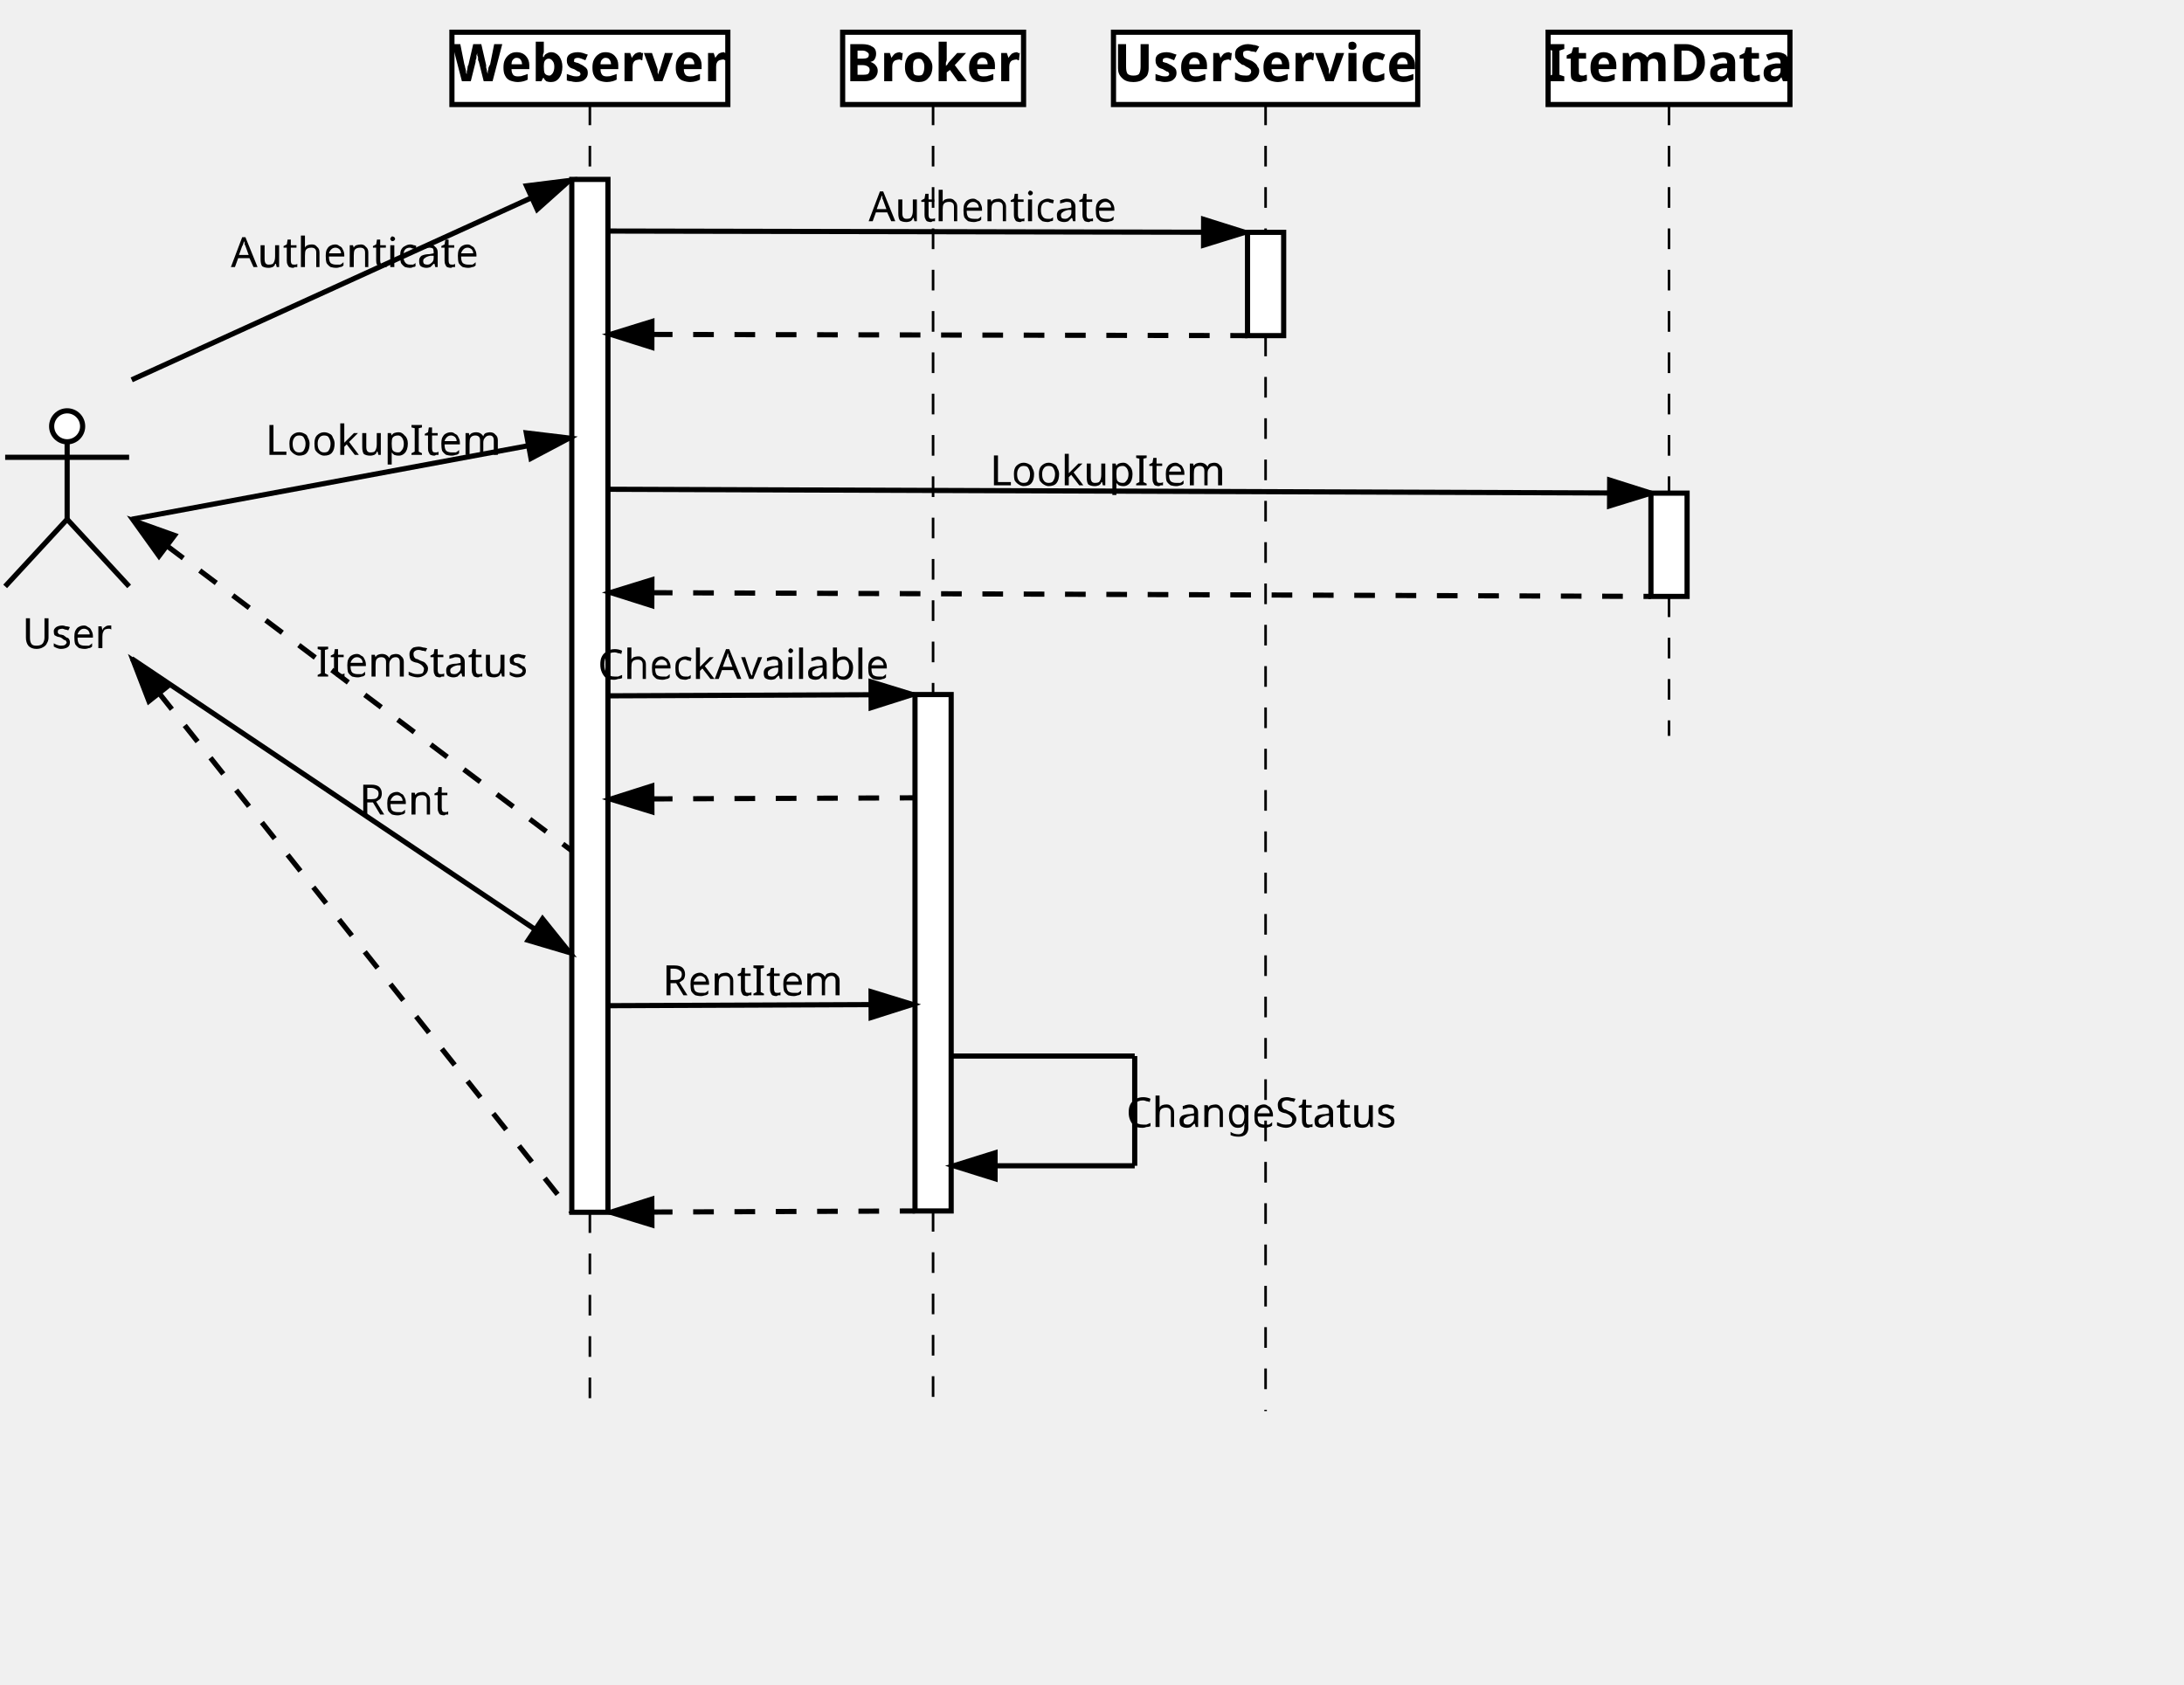
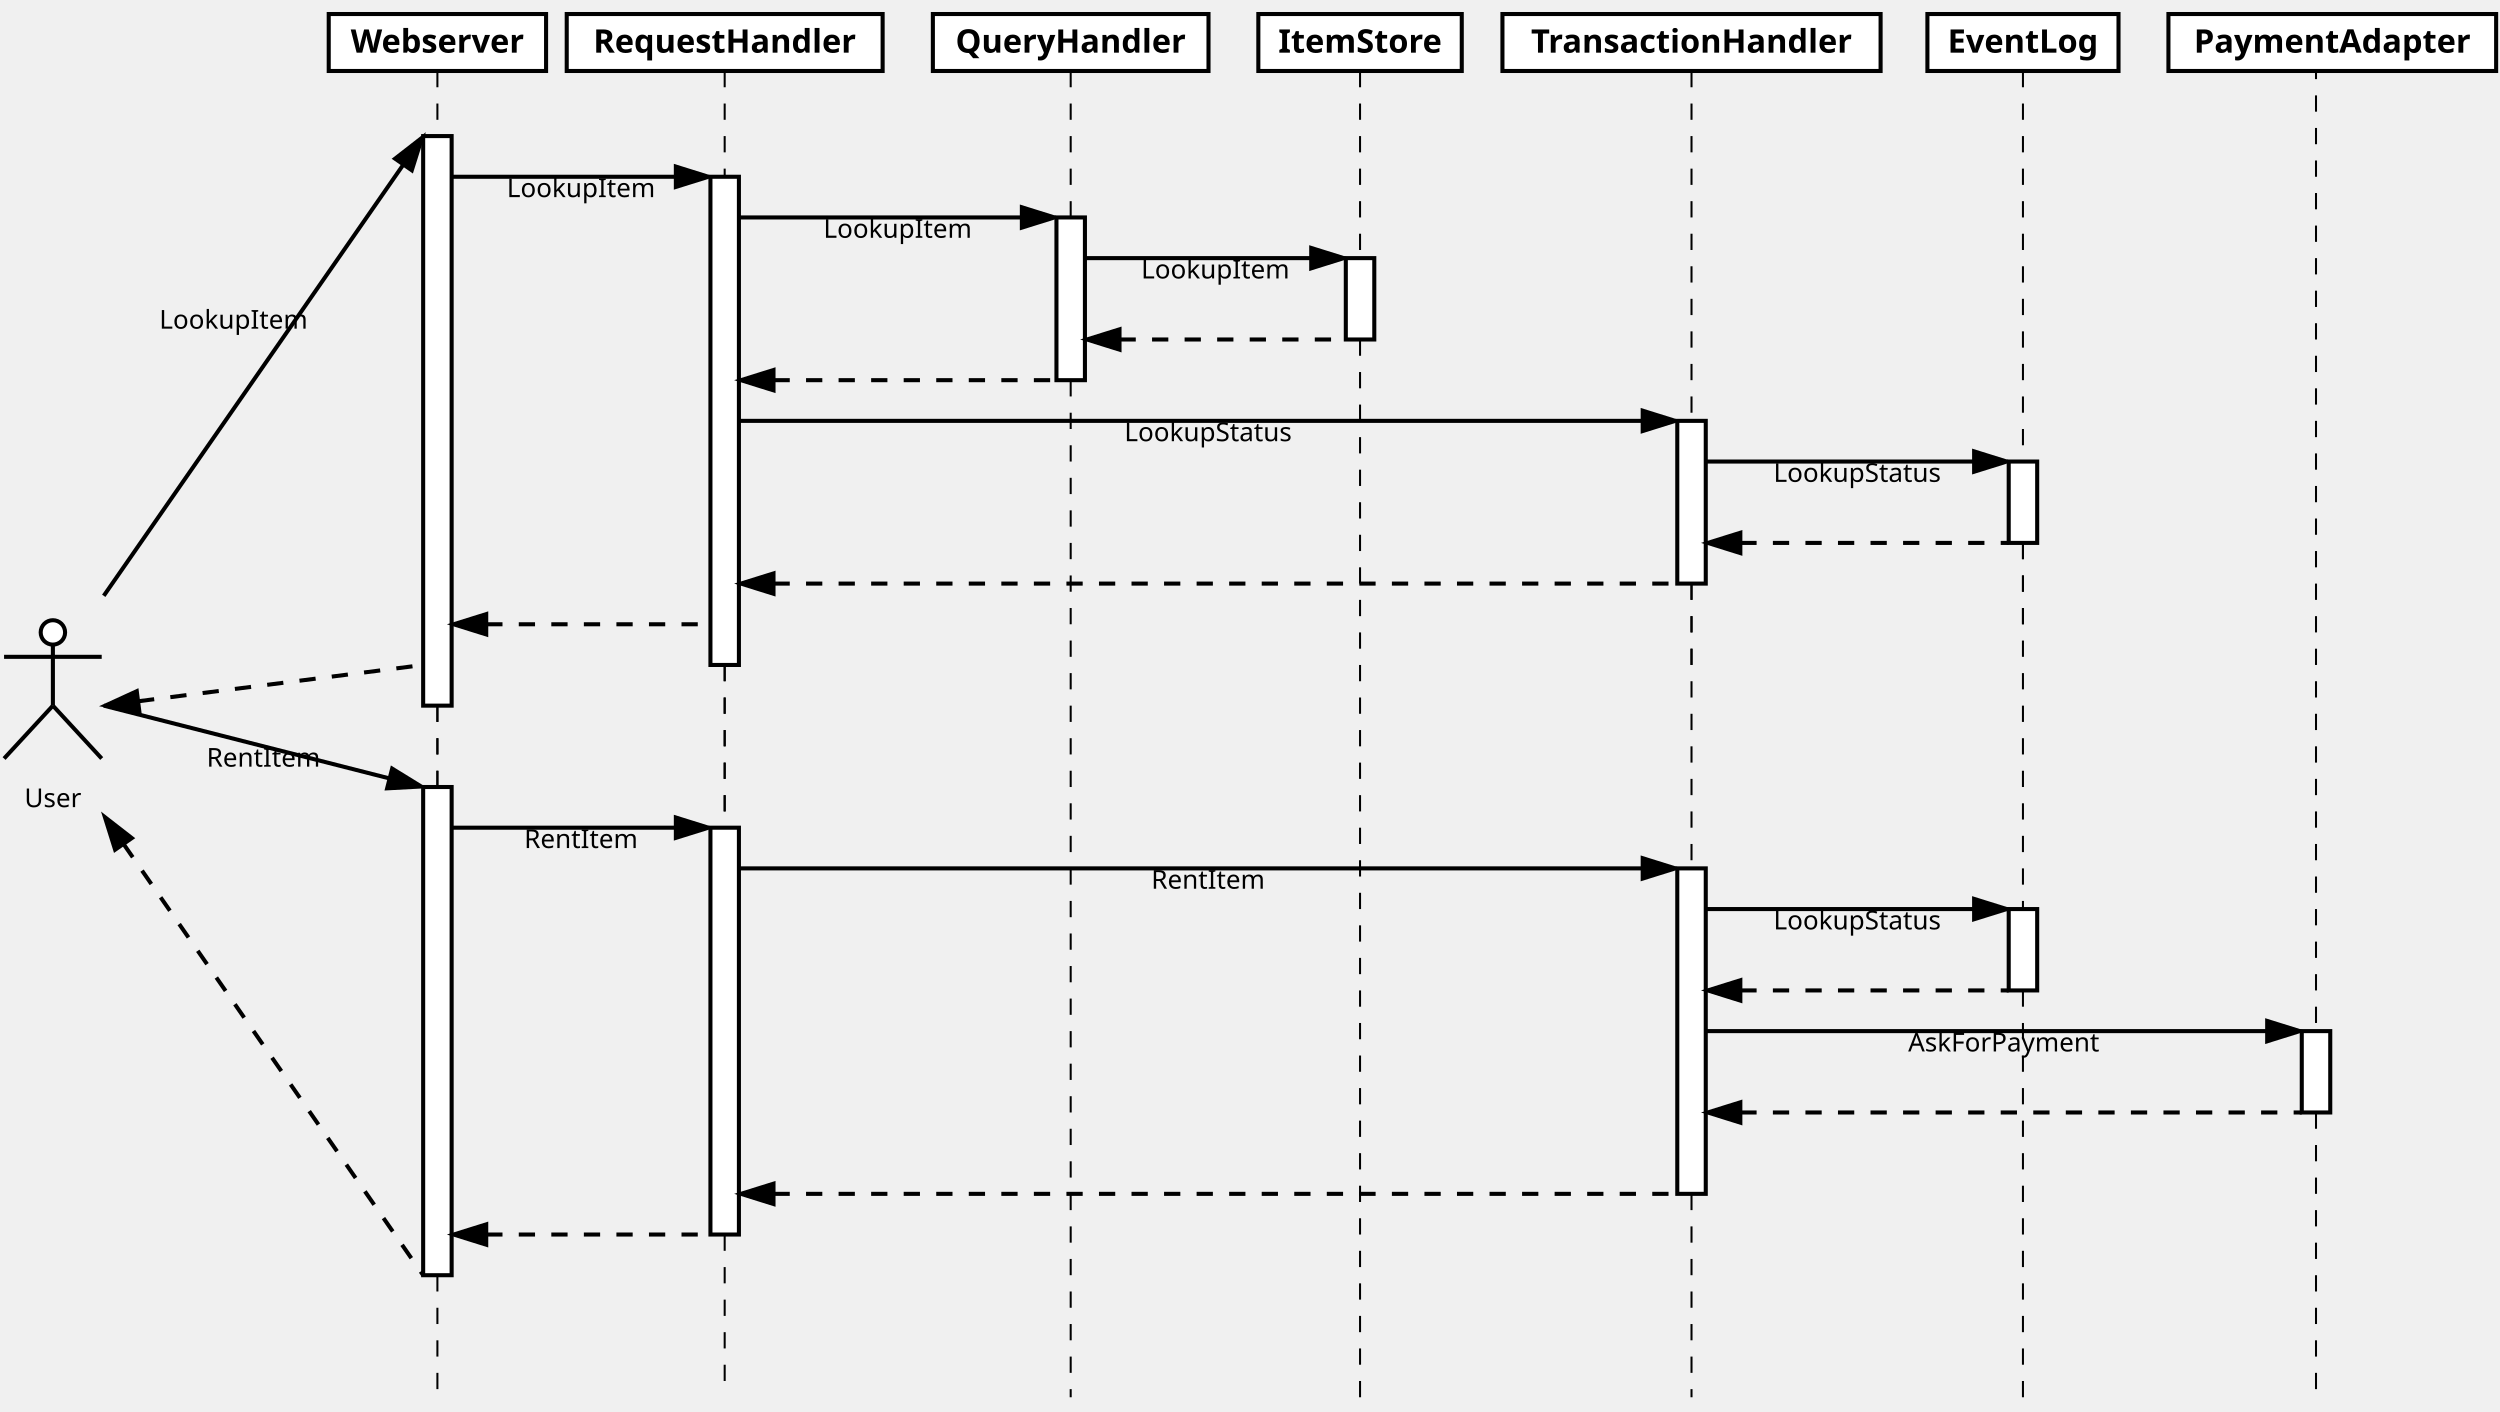
- <svg xmlns="http://www.w3.org/2000/svg" width="34.706cm" height="26.775cm" viewBox="7.580 4.700 42.286 31.475">
-   <line x1="19.001" y1="6.150" x2="19.001" y2="7.600" stroke="#000000" stroke-width="0.050" stroke-dasharray="0.40,0.40" />
-   <line x1="19.001" y1="27.600" x2="19.001" y2="31.350" stroke="#000000" stroke-width="0.050" stroke-dasharray="0.40,0.40" />
-   <rect x="18.651" y="7.600" width="0.700" height="20.000" fill="#FFFFFF" stroke="none" stroke-width="0" />
-   <rect x="18.651" y="7.600" width="0.700" height="20.000" fill="none" stroke="#000000" stroke-width="0.100" />
-   <line x1="25.646" y1="6.150" x2="25.646" y2="17.575" stroke="#000000" stroke-width="0.050" stroke-dasharray="0.40,0.40" />
-   <line x1="25.646" y1="27.575" x2="25.646" y2="31.450" stroke="#000000" stroke-width="0.050" stroke-dasharray="0.40,0.40" />
-   <rect x="25.296" y="17.575" width="0.700" height="10.000" fill="#FFFFFF" stroke="none" stroke-width="0" />
-   <rect x="25.296" y="17.575" width="0.700" height="10.000" fill="none" stroke="#000000" stroke-width="0.100" />
-   <line x1="30.884" y1="8.623" x2="19.351" y2="8.600" stroke="#000000" stroke-width="0.100" />
-   <polygon fill="#000000" stroke="none" stroke-width="0.100" points="30.883,8.873 31.684,8.625 30.884,8.373 " />
-   <polygon fill="none" stroke="#000000" stroke-width="0.100" points="30.883,8.873 31.684,8.625 30.884,8.373 " />
-   <text x="26.799" y="8.409" fill="#000000" text-anchor="middle" font-size="0.80" font-family="sans" font-style="normal" font-weight="400">
- Authenticate</text>
-   <ellipse cx="8.880" cy="12.381" rx="0.300" ry="0.300" fill="#FFFFFF" stroke="none" />
-   <ellipse cx="8.880" cy="12.381" rx="0.300" ry="0.300" fill="none" stroke="#000000" stroke-width="0.100" />
-   <line x1="7.680" y1="12.981" x2="10.080" y2="12.981" stroke="#000000" stroke-width="0.100" />
-   <line x1="8.880" y1="12.681" x2="8.880" y2="14.181" stroke="#000000" stroke-width="0.100" />
-   <line x1="8.880" y1="14.181" x2="7.680" y2="15.481" stroke="#000000" stroke-width="0.100" />
-   <line x1="8.880" y1="14.181" x2="10.080" y2="15.481" stroke="#000000" stroke-width="0.100" />
-   <text x="8.880" y="16.676" fill="#000000" text-anchor="middle" font-size="0.80" font-family="sans" font-style="normal" font-weight="400">
- User</text>
-   <line x1="17.878" y1="7.952" x2="10.130" y2="11.481" stroke="#000000" stroke-width="0.100" />
-   <polygon fill="#000000" stroke="none" stroke-width="0.100" points="17.981,8.180 18.606,7.621 17.774,7.725 " />
-   <polygon fill="none" stroke="#000000" stroke-width="0.100" points="17.981,8.180 18.606,7.621 17.774,7.725 " />
-   <text x="14.453" y="9.297" fill="#000000" text-anchor="middle" font-size="0.80" font-family="sans" font-style="normal" font-weight="400">
- Authenticate</text>
-   <rect x="16.330" y="4.750" width="5.342" height="1.400" fill="#FFFFFF" stroke="none" stroke-width="0" />
-   <rect x="16.330" y="4.750" width="5.342" height="1.400" fill="none" stroke="#000000" stroke-width="0.100" />
-   <text x="19.001" y="5.700" fill="#000000" text-anchor="middle" font-size="1.00" font-family="sans" font-style="normal" font-weight="700">
- Webserver</text>
-   <rect x="23.895" y="4.750" width="3.503" height="1.400" fill="#FFFFFF" stroke="none" stroke-width="0" />
-   <rect x="23.895" y="4.750" width="3.503" height="1.400" fill="none" stroke="#000000" stroke-width="0.100" />
-   <text x="25.646" y="5.700" fill="#000000" text-anchor="middle" font-size="1.00" font-family="sans" font-style="normal" font-weight="700">
- Broker</text>
-   <line x1="32.084" y1="6.150" x2="32.084" y2="8.625" stroke="#000000" stroke-width="0.050" stroke-dasharray="0.40,0.40" />
-   <line x1="32.084" y1="10.625" x2="32.084" y2="31.450" stroke="#000000" stroke-width="0.050" stroke-dasharray="0.40,0.40" />
-   <rect x="31.734" y="8.625" width="0.700" height="2.000" fill="#FFFFFF" stroke="none" stroke-width="0" />
-   <rect x="31.734" y="8.625" width="0.700" height="2.000" fill="none" stroke="#000000" stroke-width="0.100" />
-   <rect x="29.139" y="4.750" width="5.890" height="1.400" fill="#FFFFFF" stroke="none" stroke-width="0" />
-   <rect x="29.139" y="4.750" width="5.890" height="1.400" fill="none" stroke="#000000" stroke-width="0.100" />
-   <text x="32.084" y="5.700" fill="#000000" text-anchor="middle" font-size="1.00" font-family="sans" font-style="normal" font-weight="700">
- UserService</text>
-   <line x1="20.201" y1="10.602" x2="31.734" y2="10.625" stroke="#000000" stroke-width="0.100" stroke-dasharray="0.40,0.40" />
-   <polygon fill="#000000" stroke="none" stroke-width="0.100" points="20.202,10.352 19.401,10.600 20.201,10.852 " />
-   <polygon fill="none" stroke="#000000" stroke-width="0.100" points="20.202,10.352 19.401,10.600 20.201,10.852 " />
-   <line x1="17.816" y1="12.755" x2="10.130" y2="14.181" stroke="#000000" stroke-width="0.100" />
-   <polygon fill="#000000" stroke="none" stroke-width="0.100" points="17.861,13.001 18.602,12.609 17.770,12.509 " />
-   <polygon fill="none" stroke="#000000" stroke-width="0.100" points="17.861,13.001 18.602,12.609 17.770,12.509 " />
-   <text x="14.999" y="12.934" fill="#000000" text-anchor="middle" font-size="0.80" font-family="sans" font-style="normal" font-weight="400">
- LookupItem</text>
-   <line x1="39.895" y1="6.150" x2="39.895" y2="13.675" stroke="#000000" stroke-width="0.050" stroke-dasharray="0.40,0.40" />
-   <line x1="39.895" y1="15.675" x2="39.895" y2="18.375" stroke="#000000" stroke-width="0.050" stroke-dasharray="0.40,0.40" />
-   <rect x="39.545" y="13.675" width="0.700" height="2.000" fill="#FFFFFF" stroke="none" stroke-width="0" />
-   <rect x="39.545" y="13.675" width="0.700" height="2.000" fill="none" stroke="#000000" stroke-width="0.100" />
-   <rect x="37.554" y="4.750" width="4.682" height="1.400" fill="#FFFFFF" stroke="none" stroke-width="0" />
-   <rect x="37.554" y="4.750" width="4.682" height="1.400" fill="none" stroke="#000000" stroke-width="0.100" />
-   <text x="39.895" y="5.700" fill="#000000" text-anchor="middle" font-size="1.00" font-family="sans" font-style="normal" font-weight="700">
- ItemData</text>
-   <line x1="38.745" y1="13.672" x2="19.351" y2="13.600" stroke="#000000" stroke-width="0.100" />
-   <polygon fill="#000000" stroke="none" stroke-width="0.100" points="38.744,13.922 39.545,13.675 38.746,13.422 " />
-   <polygon fill="none" stroke="#000000" stroke-width="0.100" points="38.744,13.922 39.545,13.675 38.746,13.422 " />
-   <text x="29.024" y="13.525" fill="#000000" text-anchor="middle" font-size="0.80" font-family="sans" font-style="normal" font-weight="400">
- LookupItem</text>
-   <line x1="20.201" y1="15.603" x2="39.545" y2="15.675" stroke="#000000" stroke-width="0.100" stroke-dasharray="0.40,0.40" />
-   <polygon fill="#000000" stroke="none" stroke-width="0.100" points="20.202,15.353 19.401,15.600 20.200,15.853 " />
-   <polygon fill="none" stroke="#000000" stroke-width="0.100" points="20.202,15.353 19.401,15.600 20.200,15.853 " />
-   <line x1="24.446" y1="17.579" x2="19.351" y2="17.600" stroke="#000000" stroke-width="0.100" />
-   <polygon fill="#000000" stroke="none" stroke-width="0.100" points="24.447,17.829 25.246,17.575 24.445,17.329 " />
-   <polygon fill="none" stroke="#000000" stroke-width="0.100" points="24.447,17.829 25.246,17.575 24.445,17.329 " />
-   <text x="21.974" y="17.275" fill="#000000" text-anchor="middle" font-size="0.80" font-family="sans" font-style="normal" font-weight="400">
- CheckAvailable</text>
-   <line x1="20.201" y1="19.596" x2="25.296" y2="19.575" stroke="#000000" stroke-width="0.100" stroke-dasharray="0.40,0.40" />
-   <polygon fill="#000000" stroke="none" stroke-width="0.100" points="20.200,19.346 19.401,19.600 20.202,19.846 " />
-   <polygon fill="none" stroke="#000000" stroke-width="0.100" points="20.200,19.346 19.401,19.600 20.202,19.846 " />
-   <line x1="10.809" y1="14.693" x2="18.651" y2="20.600" stroke="#000000" stroke-width="0.100" stroke-dasharray="0.40,0.40" />
-   <polygon fill="#000000" stroke="none" stroke-width="0.100" points="10.959,14.493 10.170,14.211 10.659,14.892 " />
-   <polygon fill="none" stroke="#000000" stroke-width="0.100" points="10.959,14.493 10.170,14.211 10.659,14.892 " />
-   <text x="15.749" y="17.225" fill="#000000" text-anchor="middle" font-size="0.80" font-family="sans" font-style="normal" font-weight="400">
- ItemStatus</text>
-   <line x1="17.945" y1="22.126" x2="10.130" y2="16.881" stroke="#000000" stroke-width="0.100" />
-   <polygon fill="#000000" stroke="none" stroke-width="0.100" points="17.806,22.334 18.610,22.572 18.085,21.919 " />
-   <polygon fill="none" stroke="#000000" stroke-width="0.100" points="17.806,22.334 18.610,22.572 18.085,21.919 " />
-   <text x="15.400" y="19.900" fill="#000000" text-anchor="middle" font-size="0.80" font-family="sans" font-style="normal" font-weight="400">
- Rent</text>
-   <line x1="24.446" y1="23.579" x2="19.351" y2="23.600" stroke="#000000" stroke-width="0.100" />
-   <polygon fill="#000000" stroke="none" stroke-width="0.100" points="24.447,23.829 25.246,23.575 24.445,23.329 " />
-   <polygon fill="none" stroke="#000000" stroke-width="0.100" points="24.447,23.829 25.246,23.575 24.445,23.329 " />
-   <text x="22.150" y="23.400" fill="#000000" text-anchor="middle" font-size="0.80" font-family="sans" font-style="normal" font-weight="400">
- RentItem</text>
-   <line x1="20.201" y1="27.596" x2="25.296" y2="27.575" stroke="#000000" stroke-width="0.100" stroke-dasharray="0.40,0.40" />
-   <polygon fill="#000000" stroke="none" stroke-width="0.100" points="20.200,27.346 19.401,27.600 20.202,27.846 " />
-   <polygon fill="none" stroke="#000000" stroke-width="0.100" points="20.200,27.346 19.401,27.600 20.202,27.846 " />
-   <line x1="25.996" y1="24.575" x2="29.550" y2="24.575" stroke="#000000" stroke-width="0.100" />
-   <line x1="29.550" y1="24.575" x2="29.550" y2="26.700" stroke="#000000" stroke-width="0.100" />
-   <line x1="26.846" y1="26.700" x2="29.550" y2="26.700" stroke="#000000" stroke-width="0.100" />
-   <polygon fill="#000000" stroke="none" stroke-width="0.100" points="26.846,26.450 26.046,26.700 26.846,26.950 " />
-   <polygon fill="none" stroke="#000000" stroke-width="0.100" points="26.846,26.450 26.046,26.700 26.846,26.950 " />
-   <text x="32.000" y="25.950" fill="#000000" text-anchor="middle" font-size="0.80" font-family="sans" font-style="normal" font-weight="400">
- ChangeStatus</text>
-   <line x1="10.659" y1="17.547" x2="18.651" y2="27.600" stroke="#000000" stroke-width="0.100" stroke-dasharray="0.40,0.40" />
-   <polygon fill="#000000" stroke="none" stroke-width="0.100" points="10.855,17.391 10.161,16.920 10.463,17.702 " />
-   <polygon fill="none" stroke="#000000" stroke-width="0.100" points="10.855,17.391 10.161,16.920 10.463,17.702 " />
+ <svg xmlns="http://www.w3.org/2000/svg" width="62cm" height="35cm" viewBox="114 -421 1229 682">
+   <g>
+     <line style="fill: none; fill-opacity:0; stroke-width: 1; stroke-dasharray: 8; stroke: #000000" x1="329.025" y1="-392" x2="329.025" y2="-360" />
+     <line style="fill: none; fill-opacity:0; stroke-width: 1; stroke-dasharray: 8; stroke: #000000" x1="329.025" y1="-80" x2="329.025" y2="-3.376" />
+     <rect style="fill: #ffffff" x="322.025" y="-360" width="14" height="280" />
+     <rect style="fill: none; fill-opacity:0; stroke-width: 2; stroke: #000000" x="322.025" y="-360" width="14" height="280" />
+   </g>
+   <g>
+     <ellipse style="fill: #ffffff" cx="140" cy="-116" rx="6" ry="6" />
+     <ellipse style="fill: none; fill-opacity:0; stroke-width: 2; stroke: #000000" cx="140" cy="-116" rx="6" ry="6" />
+     <line style="fill: none; fill-opacity:0; stroke-width: 2; stroke: #000000" x1="116" y1="-104" x2="164" y2="-104" />
+     <line style="fill: none; fill-opacity:0; stroke-width: 2; stroke: #000000" x1="140" y1="-110" x2="140" y2="-80" />
+     <line style="fill: none; fill-opacity:0; stroke-width: 2; stroke: #000000" x1="140" y1="-80" x2="116" y2="-54" />
+     <line style="fill: none; fill-opacity:0; stroke-width: 2; stroke: #000000" x1="140" y1="-80" x2="164" y2="-54" />
+     <text font-size="12.8" style="fill: #000000;text-anchor:middle;font-family:sans-serif;font-style:normal;font-weight:normal" x="140" y="-30.1">
+       <tspan x="140" y="-30.1">User</tspan>
+     </text>
+   </g>
+   <g>
+     <rect style="fill: #ffffff" x="275.6" y="-420" width="106.85" height="28" />
+     <rect style="fill: none; fill-opacity:0; stroke-width: 2; stroke: #000000" x="275.6" y="-420" width="106.85" height="28" />
+     <text font-size="16" style="fill: #000000;text-anchor:middle;font-family:sans-serif;font-style:normal;font-weight:700" x="329.025" y="-401">Webserver</text>
+   </g>
+   <g>
+     <rect style="fill: #ffffff" x="392.6" y="-420" width="155.3" height="28" />
+     <rect style="fill: none; fill-opacity:0; stroke-width: 2; stroke: #000000" x="392.6" y="-420" width="155.3" height="28" />
+     <text font-size="16" style="fill: #000000;text-anchor:middle;font-family:sans-serif;font-style:normal;font-weight:700" x="470.25" y="-401">RequestHandler</text>
+   </g>
+   <g>
+     <line style="fill: none; fill-opacity:0; stroke-width: 1; stroke-dasharray: 8; stroke: #000000" x1="640.35" y1="-392" x2="640.35" y2="-320" />
+     <line style="fill: none; fill-opacity:0; stroke-width: 1; stroke-dasharray: 8; stroke: #000000" x1="640.35" y1="-240" x2="640.35" y2="260" />
+     <rect style="fill: #ffffff" x="633.35" y="-320" width="14" height="80" />
+     <rect style="fill: none; fill-opacity:0; stroke-width: 2; stroke: #000000" x="633.35" y="-320" width="14" height="80" />
+   </g>
+   <g>
+     <rect style="fill: #ffffff" x="572.6" y="-420" width="135.5" height="28" />
+     <rect style="fill: none; fill-opacity:0; stroke-width: 2; stroke: #000000" x="572.6" y="-420" width="135.5" height="28" />
+     <text font-size="16" style="fill: #000000;text-anchor:middle;font-family:sans-serif;font-style:normal;font-weight:700" x="640.35" y="-401">QueryHandler</text>
+   </g>
+   <g>
+     <line style="fill: none; fill-opacity:0; stroke-width: 1; stroke-dasharray: 8; stroke: #000000" x1="945.55" y1="-392" x2="945.55" y2="-220" />
+     <line style="fill: none; fill-opacity:0; stroke-width: 1; stroke-dasharray: 8; stroke: #000000" x1="945.55" y1="-140" x2="945.55" y2="-100" />
+     <rect style="fill: #ffffff" x="938.55" y="-220" width="14" height="80" />
+     <rect style="fill: none; fill-opacity:0; stroke-width: 2; stroke: #000000" x="938.55" y="-220" width="14" height="80" />
+   </g>
+   <g>
+     <rect style="fill: #ffffff" x="852.6" y="-420" width="185.9" height="28" />
+     <rect style="fill: none; fill-opacity:0; stroke-width: 2; stroke: #000000" x="852.6" y="-420" width="185.9" height="28" />
+     <text font-size="16" style="fill: #000000;text-anchor:middle;font-family:sans-serif;font-style:normal;font-weight:700" x="945.55" y="-401">TransactionHandler</text>
+   </g>
+   <g>
+     <line style="fill: none; fill-opacity:0; stroke-width: 1; stroke-dasharray: 8; stroke: #000000" x1="782.6" y1="-392" x2="782.6" y2="-300" />
+     <line style="fill: none; fill-opacity:0; stroke-width: 1; stroke-dasharray: 8; stroke: #000000" x1="782.6" y1="-260" x2="782.6" y2="260" />
+     <rect style="fill: #ffffff" x="775.6" y="-300" width="14" height="40" />
+     <rect style="fill: none; fill-opacity:0; stroke-width: 2; stroke: #000000" x="775.6" y="-300" width="14" height="40" />
+   </g>
+   <g>
+     <rect style="fill: #ffffff" x="732.6" y="-420" width="100" height="28" />
+     <rect style="fill: none; fill-opacity:0; stroke-width: 2; stroke: #000000" x="732.6" y="-420" width="100" height="28" />
+     <text font-size="16" style="fill: #000000;text-anchor:middle;font-family:sans-serif;font-style:normal;font-weight:700" x="782.6" y="-401">ItemStore</text>
+   </g>
+   <g>
+     <line style="fill: none; fill-opacity:0; stroke-width: 1; stroke-dasharray: 8; stroke: #000000" x1="1108.48" y1="-392" x2="1108.48" y2="-200" />
+     <line style="fill: none; fill-opacity:0; stroke-width: 1; stroke-dasharray: 8; stroke: #000000" x1="1108.48" y1="-160" x2="1108.48" y2="-120" />
+     <rect style="fill: #ffffff" x="1101.48" y="-200" width="14" height="40" />
+     <rect style="fill: none; fill-opacity:0; stroke-width: 2; stroke: #000000" x="1101.48" y="-200" width="14" height="40" />
+   </g>
+   <g>
+     <rect style="fill: #ffffff" x="1061.51" y="-420" width="93.95" height="28" />
+     <rect style="fill: none; fill-opacity:0; stroke-width: 2; stroke: #000000" x="1061.51" y="-420" width="93.95" height="28" />
+     <text font-size="16" style="fill: #000000;text-anchor:middle;font-family:sans-serif;font-style:normal;font-weight:700" x="1108.48" y="-401">EventLog</text>
+   </g>
+   <g>
+     <line style="fill: none; fill-opacity:0; stroke-width: 1; stroke-dasharray: 8; stroke: #000000" x1="1252.55" y1="-396" x2="1252.55" y2="80" />
+     <line style="fill: none; fill-opacity:0; stroke-width: 1; stroke-dasharray: 8; stroke: #000000" x1="1252.55" y1="120" x2="1252.55" y2="260" />
+     <rect style="fill: #ffffff" x="1245.55" y="80" width="14" height="40" />
+     <rect style="fill: none; fill-opacity:0; stroke-width: 2; stroke: #000000" x="1245.55" y="80" width="14" height="40" />
+   </g>
+   <g>
+     <rect style="fill: #ffffff" x="1180" y="-420" width="161.1" height="28" />
+     <rect style="fill: none; fill-opacity:0; stroke-width: 2; stroke: #000000" x="1180" y="-420" width="161.1" height="28" />
+     <text font-size="16" style="fill: #000000;text-anchor:middle;font-family:sans-serif;font-style:normal;font-weight:700" x="1260.55" y="-401">PaymentAdapter</text>
+   </g>
+   <g>
+     <line style="fill: none; fill-opacity:0; stroke-width: 1; stroke-dasharray: 8; stroke: #000000" x1="470.25" y1="-392" x2="470.25" y2="-340" />
+     <line style="fill: none; fill-opacity:0; stroke-width: 1; stroke-dasharray: 8; stroke: #000000" x1="470.25" y1="-100" x2="470.25" y2="-3.376" />
+     <rect style="fill: #ffffff" x="463.25" y="-340" width="14" height="240" />
+     <rect style="fill: none; fill-opacity:0; stroke-width: 2; stroke: #000000" x="463.25" y="-340" width="14" height="240" />
+   </g>
+   <g>
+     <line style="fill: none; fill-opacity:0; stroke-width: 2; stroke: #000000" x1="446.25" y1="-340" x2="336.025" y2="-340" />
+     <polygon style="fill: #000000" points="446.25,-335 462.25,-340 446.25,-345 " />
+     <polygon style="fill: none; fill-opacity:0; stroke-width: 2; stroke: #000000" points="446.25,-335 462.25,-340 446.25,-345 " />
+     <text font-size="12.8" style="fill: #000000;text-anchor:middle;font-family:sans-serif;font-style:normal;font-weight:normal" x="399.637" y="-330">LookupItem</text>
+   </g>
+   <g>
+     <line style="fill: none; fill-opacity:0; stroke-width: 2; stroke: #000000" x1="616.35" y1="-320" x2="477.25" y2="-320" />
+     <polygon style="fill: #000000" points="616.35,-315 632.35,-320 616.35,-325 " />
+     <polygon style="fill: none; fill-opacity:0; stroke-width: 2; stroke: #000000" points="616.35,-315 632.35,-320 616.35,-325 " />
+     <text font-size="12.8" style="fill: #000000;text-anchor:middle;font-family:sans-serif;font-style:normal;font-weight:normal" x="555.3" y="-310">LookupItem</text>
+   </g>
+   <g>
+     <line style="fill: none; fill-opacity:0; stroke-width: 2; stroke: #000000" x1="758.6" y1="-300" x2="647.35" y2="-300" />
+     <polygon style="fill: #000000" points="758.6,-295 774.6,-300 758.6,-305 " />
+     <polygon style="fill: none; fill-opacity:0; stroke-width: 2; stroke: #000000" points="758.6,-295 774.6,-300 758.6,-305 " />
+     <text font-size="12.8" style="fill: #000000;text-anchor:middle;font-family:sans-serif;font-style:normal;font-weight:normal" x="711.475" y="-290">LookupItem</text>
+   </g>
+   <g>
+     <line style="fill: none; fill-opacity:0; stroke-width: 2; stroke-dasharray: 8; stroke: #000000" x1="664.35" y1="-260" x2="775.6" y2="-260" />
+     <polygon style="fill: #000000" points="664.35,-265 648.35,-260 664.35,-255 " />
+     <polygon style="fill: none; fill-opacity:0; stroke-width: 2; stroke: #000000" points="664.35,-265 648.35,-260 664.35,-255 " />
+   </g>
+   <g>
+     <line style="fill: none; fill-opacity:0; stroke-width: 2; stroke-dasharray: 8; stroke: #000000" x1="494.25" y1="-240" x2="633.35" y2="-240" />
+     <polygon style="fill: #000000" points="494.25,-245 478.25,-240 494.25,-235 " />
+     <polygon style="fill: none; fill-opacity:0; stroke-width: 2; stroke: #000000" points="494.25,-245 478.25,-240 494.25,-235 " />
+   </g>
+   <g>
+     <line style="fill: none; fill-opacity:0; stroke-width: 2; stroke-dasharray: 8; stroke: #000000" x1="353.025" y1="-120" x2="463.25" y2="-120" />
+     <polygon style="fill: #000000" points="353.025,-125 337.025,-120 353.025,-115 " />
+     <polygon style="fill: none; fill-opacity:0; stroke-width: 2; stroke: #000000" points="353.025,-125 337.025,-120 353.025,-115 " />
+   </g>
+   <g>
+     <line style="fill: none; fill-opacity:0; stroke-width: 2; stroke: #000000" x1="312.325" y1="-346.039" x2="165" y2="-134" />
+     <polygon style="fill: #000000" points="316.431,-343.186 321.454,-359.179 308.219,-348.892 " />
+     <polygon style="fill: none; fill-opacity:0; stroke-width: 2; stroke: #000000" points="316.431,-343.186 321.454,-359.179 308.219,-348.892 " />
+     <text font-size="12.8" style="fill: #000000;text-anchor:middle;font-family:sans-serif;font-style:normal;font-weight:normal" x="228.8" y="-265.312">LookupItem</text>
+   </g>
+   <g>
+     <line style="fill: none; fill-opacity:0; stroke-width: 2; stroke-dasharray: 8; stroke: #000000" x1="181.864" y1="-82.148" x2="322.025" y2="-100" />
+     <polygon style="fill: #000000" points="181.232,-87.108 165.992,-80.126 182.496,-77.188 " />
+     <polygon style="fill: none; fill-opacity:0; stroke-width: 2; stroke: #000000" points="181.232,-87.108 165.992,-80.126 182.496,-77.188 " />
+   </g>
+   <g>
+     <line style="fill: none; fill-opacity:0; stroke-width: 2; stroke: #000000" x1="921.55" y1="-220" x2="477.25" y2="-220" />
+     <polygon style="fill: #000000" points="921.55,-215 937.55,-220 921.55,-225 " />
+     <polygon style="fill: none; fill-opacity:0; stroke-width: 2; stroke: #000000" points="921.55,-215 937.55,-220 921.55,-225 " />
+     <text font-size="12.8" style="fill: #000000;text-anchor:middle;font-family:sans-serif;font-style:normal;font-weight:normal" x="707.9" y="-210">LookupStatus</text>
+   </g>
+   <g>
+     <line style="fill: none; fill-opacity:0; stroke-width: 2; stroke: #000000" x1="1084.48" y1="-200" x2="952.55" y2="-200" />
+     <polygon style="fill: #000000" points="1084.48,-195 1100.48,-200 1084.48,-205 " />
+     <polygon style="fill: none; fill-opacity:0; stroke-width: 2; stroke: #000000" points="1084.48,-195 1100.48,-200 1084.48,-205 " />
+     <text font-size="12.8" style="fill: #000000;text-anchor:middle;font-family:sans-serif;font-style:normal;font-weight:normal" x="1027.02" y="-190">LookupStatus</text>
+   </g>
+   <g>
+     <line style="fill: none; fill-opacity:0; stroke-width: 2; stroke-dasharray: 8; stroke: #000000" x1="969.55" y1="-160" x2="1101.48" y2="-160" />
+     <polygon style="fill: #000000" points="969.55,-165 953.55,-160 969.55,-155 " />
+     <polygon style="fill: none; fill-opacity:0; stroke-width: 2; stroke: #000000" points="969.55,-165 953.55,-160 969.55,-155 " />
+   </g>
+   <g>
+     <line style="fill: none; fill-opacity:0; stroke-width: 2; stroke-dasharray: 8; stroke: #000000" x1="494.25" y1="-140" x2="938.55" y2="-140" />
+     <polygon style="fill: #000000" points="494.25,-145 478.25,-140 494.25,-135 " />
+     <polygon style="fill: none; fill-opacity:0; stroke-width: 2; stroke: #000000" points="494.25,-145 478.25,-140 494.25,-135 " />
+   </g>
+   <g>
+     <line style="fill: none; fill-opacity:0; stroke-width: 1; stroke-dasharray: 8; stroke: #000000" x1="329.025" y1="-80" x2="329.025" y2="-40" />
+     <line style="fill: none; fill-opacity:0; stroke-width: 1; stroke-dasharray: 8; stroke: #000000" x1="329.025" y1="200" x2="329.025" y2="260" />
+     <rect style="fill: #ffffff" x="322.025" y="-40" width="14" height="240" />
+     <rect style="fill: none; fill-opacity:0; stroke-width: 2; stroke: #000000" x="322.025" y="-40" width="14" height="240" />
+   </g>
+   <g>
+     <line style="fill: none; fill-opacity:0; stroke-width: 1; stroke-dasharray: 8; stroke: #000000" x1="470.25" y1="-100" x2="470.25" y2="-20" />
+     <line style="fill: none; fill-opacity:0; stroke-width: 1; stroke-dasharray: 8; stroke: #000000" x1="470.25" y1="180" x2="470.25" y2="260" />
+     <rect style="fill: #ffffff" x="463.25" y="-20" width="14" height="200" />
+     <rect style="fill: none; fill-opacity:0; stroke-width: 2; stroke: #000000" x="463.25" y="-20" width="14" height="200" />
+   </g>
+   <g>
+     <line style="fill: none; fill-opacity:0; stroke-width: 1; stroke-dasharray: 8; stroke: #000000" x1="945.55" y1="-140" x2="945.55" y2="0" />
+     <line style="fill: none; fill-opacity:0; stroke-width: 1; stroke-dasharray: 8; stroke: #000000" x1="945.55" y1="160" x2="945.55" y2="260" />
+     <rect style="fill: #ffffff" x="938.55" y="0" width="14" height="160" />
+     <rect style="fill: none; fill-opacity:0; stroke-width: 2; stroke: #000000" x="938.55" y="0" width="14" height="160" />
+   </g>
+   <g>
+     <line style="fill: none; fill-opacity:0; stroke-width: 1; stroke-dasharray: 8; stroke: #000000" x1="1108.48" y1="-160" x2="1108.48" y2="20" />
+     <line style="fill: none; fill-opacity:0; stroke-width: 1; stroke-dasharray: 8; stroke: #000000" x1="1108.48" y1="60" x2="1108.48" y2="260" />
+     <rect style="fill: #ffffff" x="1101.48" y="20" width="14" height="40" />
+     <rect style="fill: none; fill-opacity:0; stroke-width: 2; stroke: #000000" x="1101.48" y="20" width="14" height="40" />
+   </g>
+   <g>
+     <line style="fill: none; fill-opacity:0; stroke-width: 2; stroke: #000000" x1="446.25" y1="-20" x2="336.025" y2="-20" />
+     <polygon style="fill: #000000" points="446.25,-15 462.25,-20 446.25,-25 " />
+     <polygon style="fill: none; fill-opacity:0; stroke-width: 2; stroke: #000000" points="446.25,-15 462.25,-20 446.25,-25 " />
+     <text font-size="12.8" style="fill: #000000;text-anchor:middle;font-family:sans-serif;font-style:normal;font-weight:normal" x="399.637" y="-10">RentItem</text>
+   </g>
+   <g>
+     <line style="fill: none; fill-opacity:0; stroke-width: 2; stroke: #000000" x1="921.55" y1="0" x2="477.25" y2="0" />
+     <polygon style="fill: #000000" points="921.55,5 937.55,0 921.55,-5 " />
+     <polygon style="fill: none; fill-opacity:0; stroke-width: 2; stroke: #000000" points="921.55,5 937.55,0 921.55,-5 " />
+     <text font-size="12.8" style="fill: #000000;text-anchor:middle;font-family:sans-serif;font-style:normal;font-weight:normal" x="707.9" y="10">RentItem</text>
+   </g>
+   <g>
+     <line style="fill: none; fill-opacity:0; stroke-width: 2; stroke: #000000" x1="1084.48" y1="20" x2="952.55" y2="20" />
+     <polygon style="fill: #000000" points="1084.48,25 1100.48,20 1084.48,15 " />
+     <polygon style="fill: none; fill-opacity:0; stroke-width: 2; stroke: #000000" points="1084.48,25 1100.48,20 1084.48,15 " />
+     <text font-size="12.8" style="fill: #000000;text-anchor:middle;font-family:sans-serif;font-style:normal;font-weight:normal" x="1027.02" y="30">LookupStatus</text>
+   </g>
+   <g>
+     <line style="fill: none; fill-opacity:0; stroke-width: 2; stroke-dasharray: 8; stroke: #000000" x1="969.55" y1="60" x2="1101.48" y2="60" />
+     <polygon style="fill: #000000" points="969.55,55 953.55,60 969.55,65 " />
+     <polygon style="fill: none; fill-opacity:0; stroke-width: 2; stroke: #000000" points="969.55,55 953.55,60 969.55,65 " />
+   </g>
+   <g>
+     <line style="fill: none; fill-opacity:0; stroke-width: 2; stroke: #000000" x1="1228.55" y1="80" x2="952.55" y2="80" />
+     <polygon style="fill: #000000" points="1228.55,85 1244.55,80 1228.55,75 " />
+     <polygon style="fill: none; fill-opacity:0; stroke-width: 2; stroke: #000000" points="1228.55,85 1244.55,80 1228.55,75 " />
+     <text font-size="12.8" style="fill: #000000;text-anchor:middle;font-family:sans-serif;font-style:normal;font-weight:normal" x="1099.05" y="90">AskForPayment</text>
+   </g>
+   <g>
+     <line style="fill: none; fill-opacity:0; stroke-width: 2; stroke-dasharray: 8; stroke: #000000" x1="969.55" y1="120" x2="1245.55" y2="120" />
+     <polygon style="fill: #000000" points="969.55,115 953.55,120 969.55,125 " />
+     <polygon style="fill: none; fill-opacity:0; stroke-width: 2; stroke: #000000" points="969.55,115 953.55,120 969.55,125 " />
+   </g>
+   <g>
+     <line style="fill: none; fill-opacity:0; stroke-width: 2; stroke-dasharray: 8; stroke: #000000" x1="494.25" y1="160" x2="938.55" y2="160" />
+     <polygon style="fill: #000000" points="494.25,155 478.25,160 494.25,165 " />
+     <polygon style="fill: none; fill-opacity:0; stroke-width: 2; stroke: #000000" points="494.25,155 478.25,160 494.25,165 " />
+   </g>
+   <g>
+     <line style="fill: none; fill-opacity:0; stroke-width: 2; stroke-dasharray: 8; stroke: #000000" x1="353.025" y1="180" x2="463.25" y2="180" />
+     <polygon style="fill: #000000" points="353.025,175 337.025,180 353.025,185 " />
+     <polygon style="fill: none; fill-opacity:0; stroke-width: 2; stroke: #000000" points="353.025,175 337.025,180 353.025,185 " />
+   </g>
+   <g>
+     <line style="fill: none; fill-opacity:0; stroke-width: 2; stroke: #000000" x1="305.551" y1="-44.197" x2="165" y2="-80" />
+     <polygon style="fill: #000000" points="304.317,-39.351 321.056,-40.247 306.785,-49.042 " />
+     <polygon style="fill: none; fill-opacity:0; stroke-width: 2; stroke: #000000" points="304.317,-39.351 321.056,-40.247 306.785,-49.042 " />
+     <text font-size="12.8" style="fill: #000000;text-anchor:middle;font-family:sans-serif;font-style:normal;font-weight:normal" x="243.512" y="-50">RentItem</text>
+   </g>
+   <g>
+     <line style="fill: none; fill-opacity:0; stroke-width: 2; stroke-dasharray: 8; stroke: #000000" x1="174.7" y1="-12.039" x2="322.025" y2="200" />
+     <polygon style="fill: #000000" points="178.806,-14.892 165.571,-25.179 170.594,-9.186 " />
+     <polygon style="fill: none; fill-opacity:0; stroke-width: 2; stroke: #000000" points="178.806,-14.892 165.571,-25.179 170.594,-9.186 " />
+   </g>
</svg>
